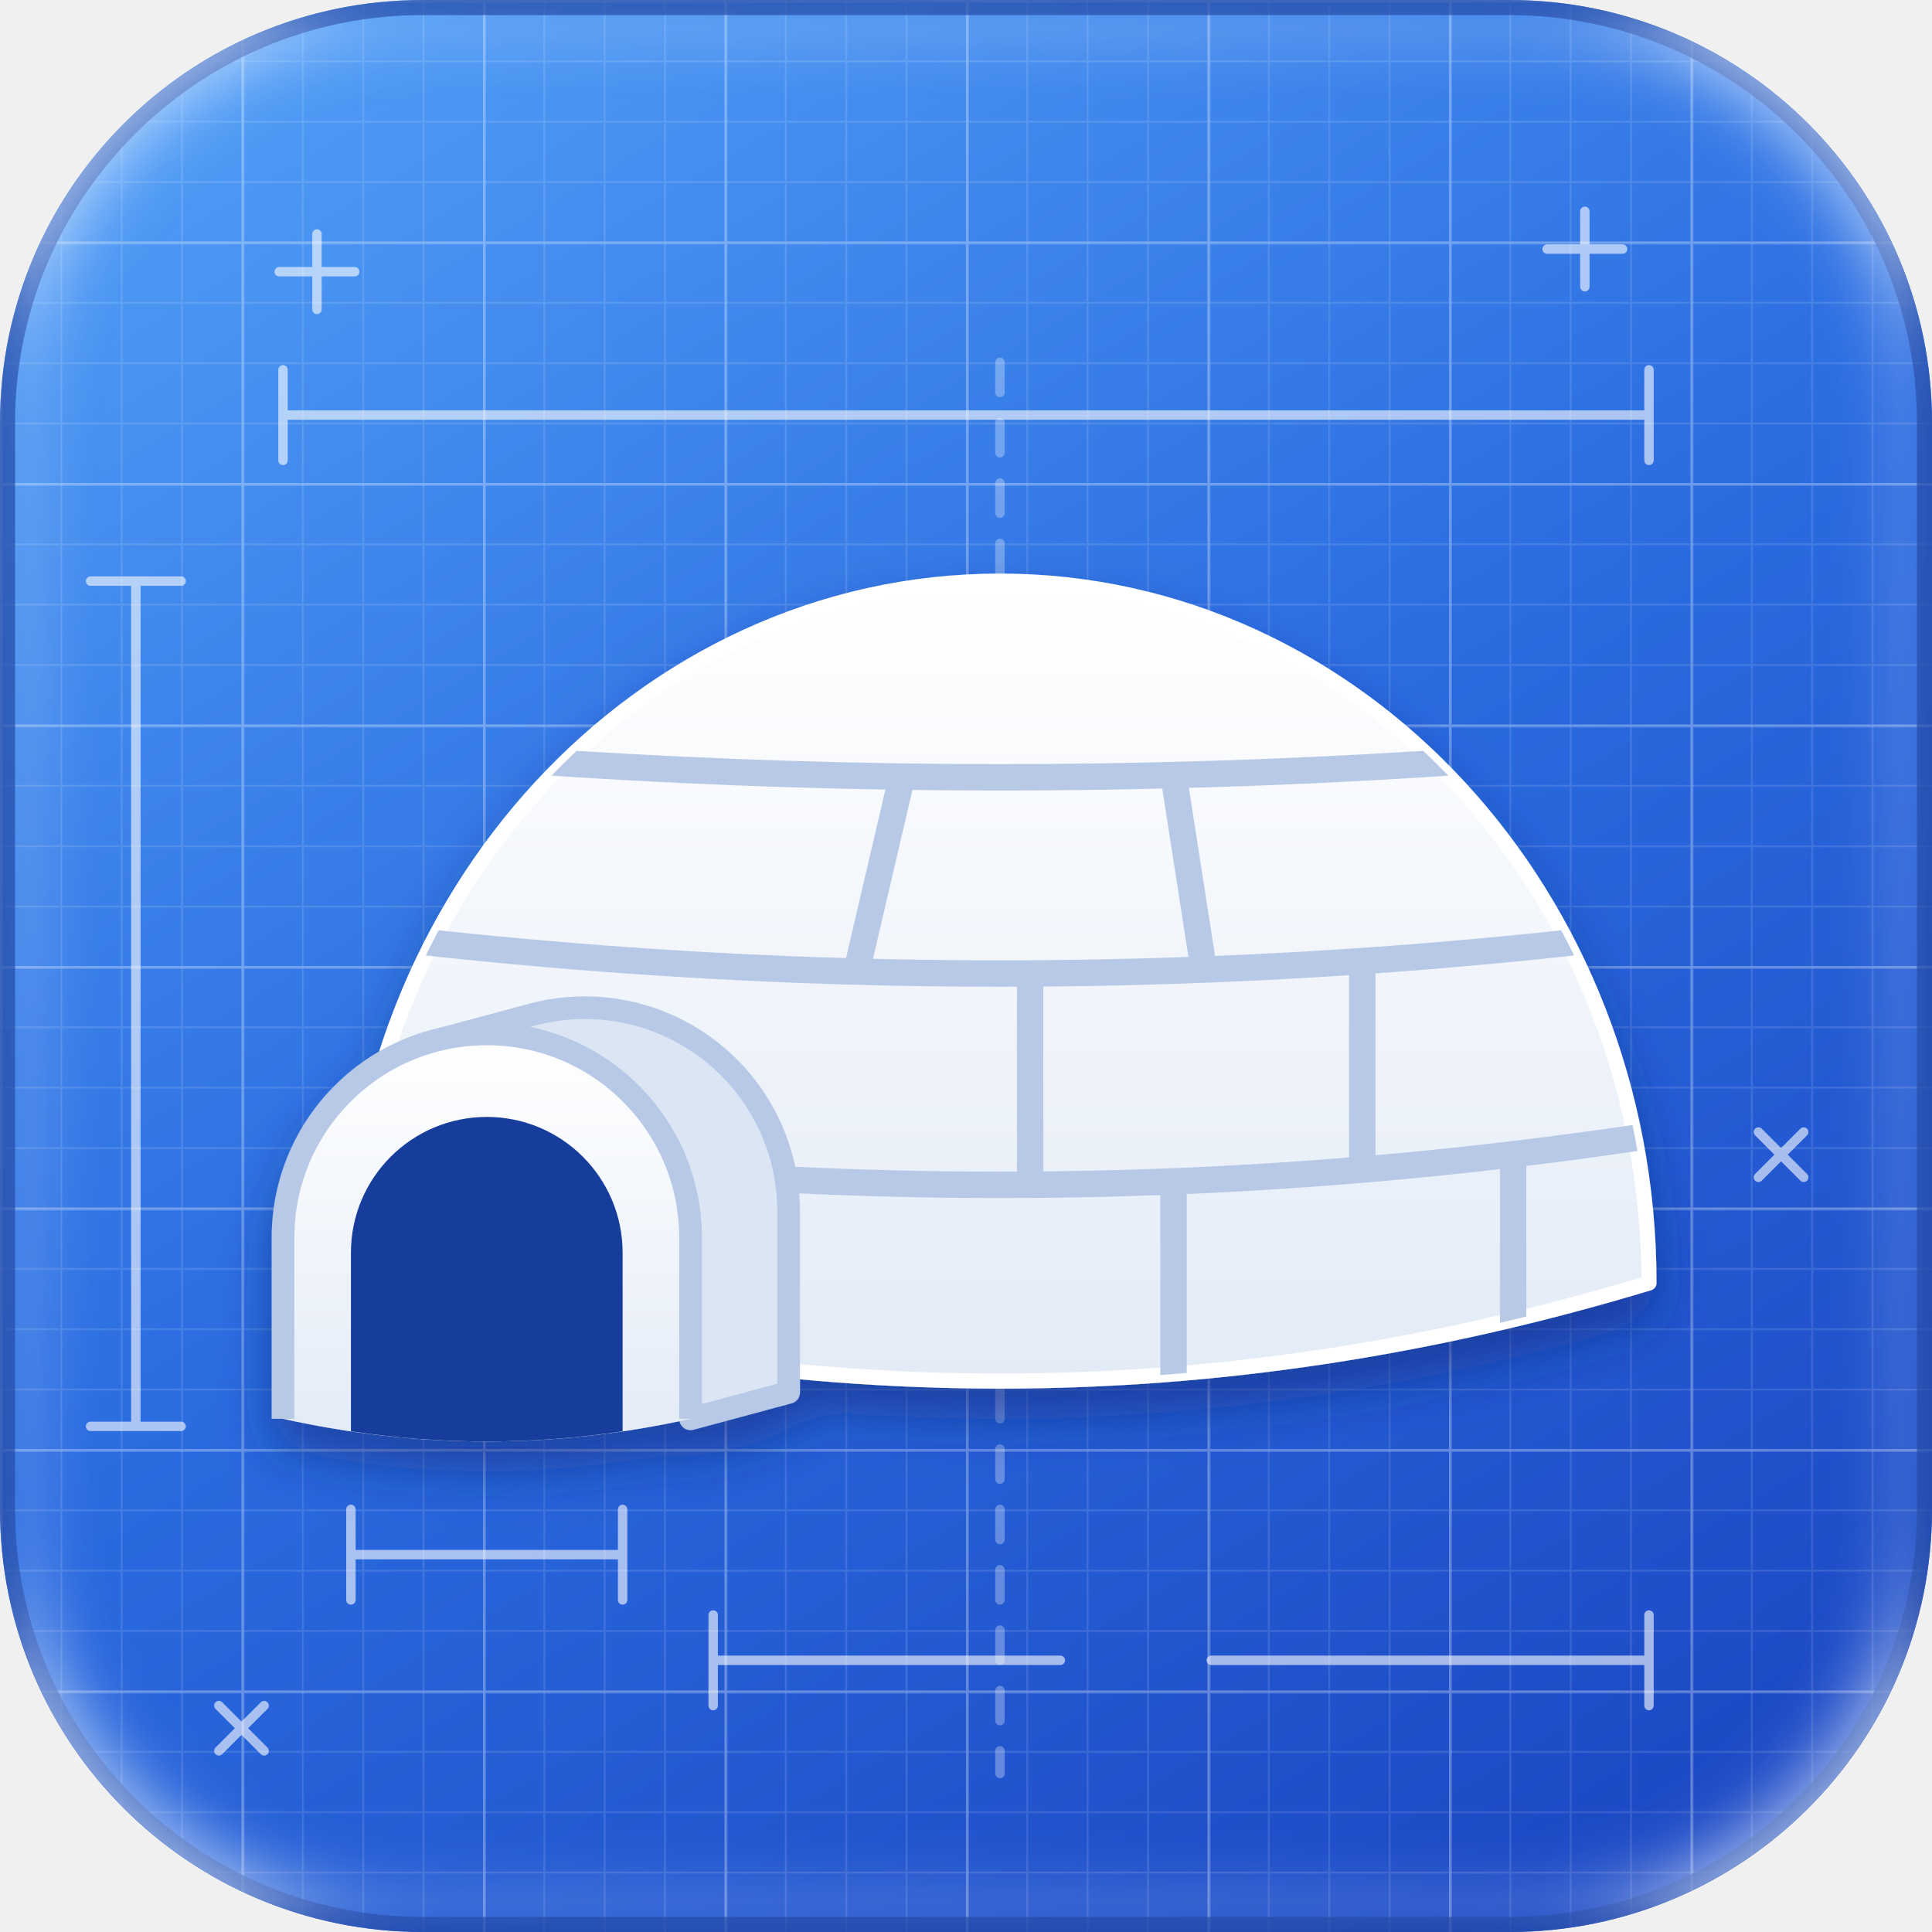
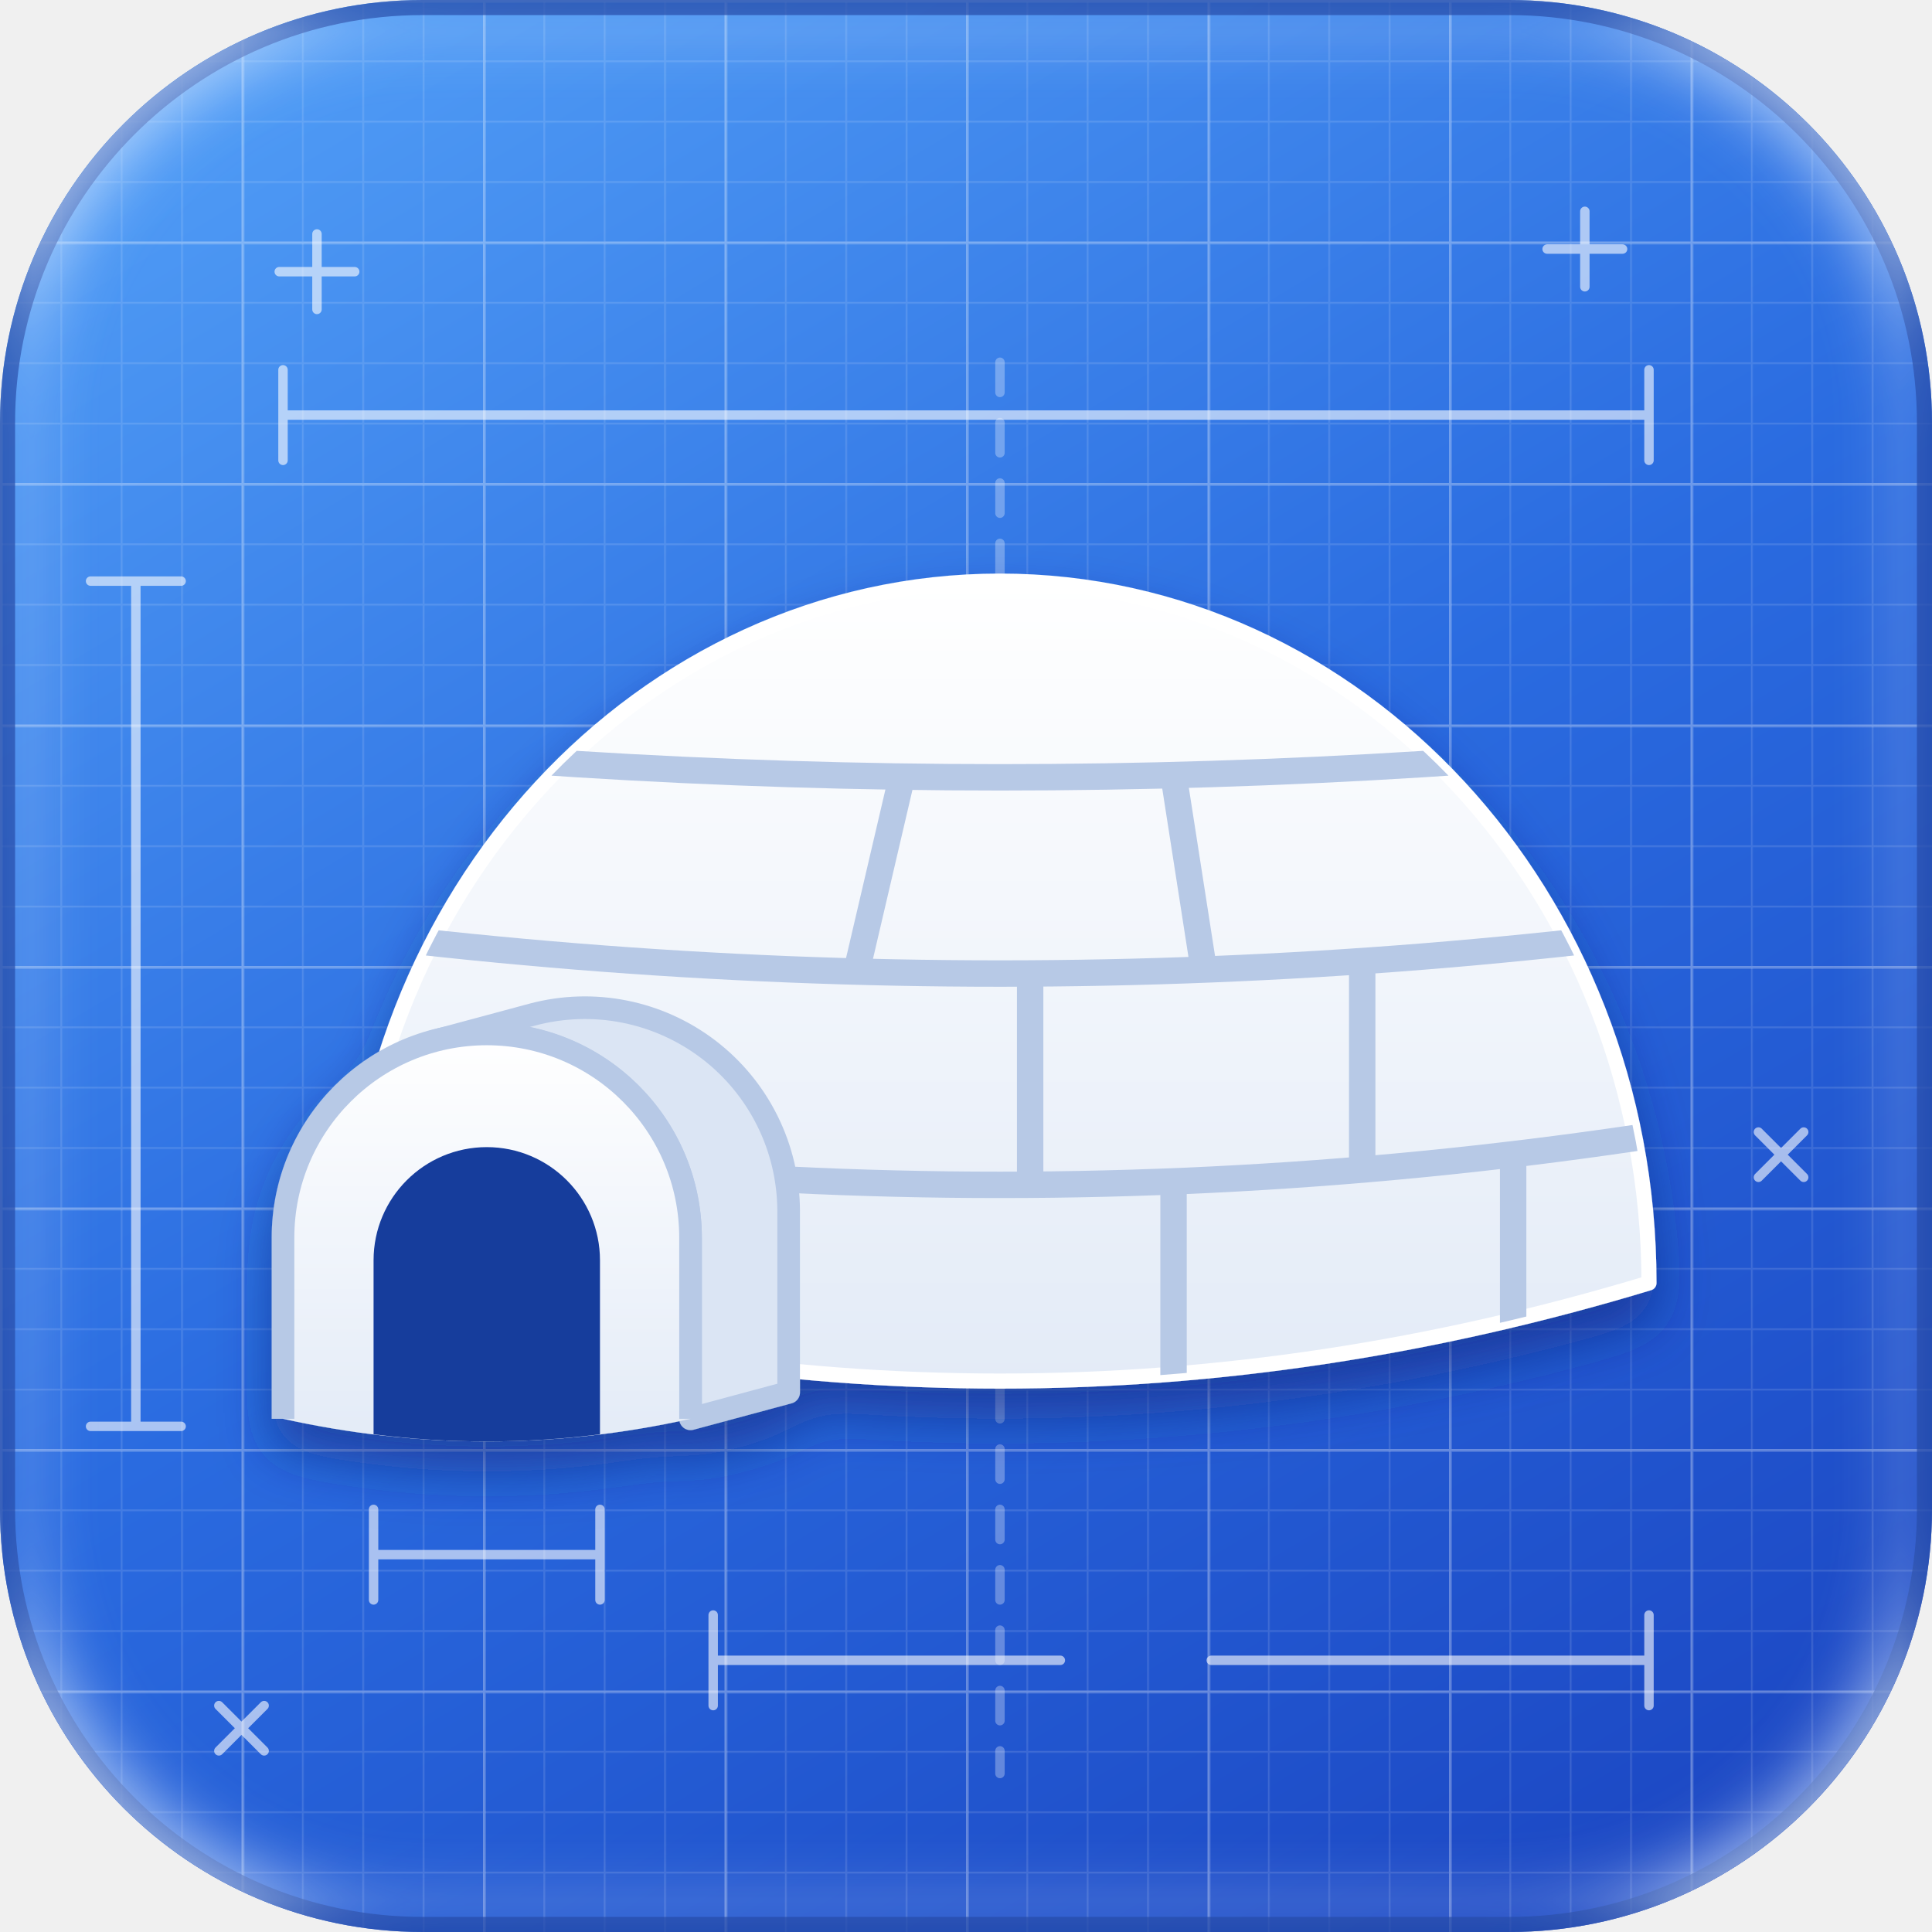
<svg xmlns="http://www.w3.org/2000/svg" viewBox="0 0 512 512">
  <defs>
    <clipPath id="tile">
      <rect width="512" height="512" rx="112" />
    </clipPath>
    <linearGradient id="paper" x1="0.2" y1="0" x2="0.8" y2="1">
      <stop offset="0" stop-color="#4f9bf5" />
      <stop offset="0.5" stop-color="#2a6be0" />
      <stop offset="1" stop-color="#1c48c4" />
    </linearGradient>
    <pattern id="grid-minor" width="16" height="16" patternUnits="userSpaceOnUse">
      <path d="M16 0 H0 V16" fill="none" stroke="#fff" stroke-opacity="0.12" stroke-width="1" />
    </pattern>
    <pattern id="grid-major" width="64" height="64" patternUnits="userSpaceOnUse" x="0" y="0">
      <path d="M64 0 H0 V64" fill="none" stroke="#fff" stroke-opacity="0.22" stroke-width="1.5" />
    </pattern>
    <filter id="edge-glow" x="-10%" y="-10%" width="120%" height="120%">
      <feGaussianBlur stdDeviation="9" />
    </filter>
    <filter id="glyph-shadow" x="-20%" y="-20%" width="140%" height="140%">
      <feDropShadow dx="0" dy="8" stdDeviation="7" flood-color="#0b2a7a" flood-opacity="0.55" />
    </filter>
    <linearGradient id="snow" x1="0" y1="0" x2="0" y2="1">
      <stop offset="0" stop-color="#ffffff" />
      <stop offset="1" stop-color="#e3ebf7" />
    </linearGradient>
    <clipPath id="dome">
      <path d="M112 362 A172 186 0 0 1 456 362 Q284 414 112 362 Z" />
    </clipPath>
  </defs>
  <g clip-path="url(#tile)">
    <rect width="512" height="512" fill="url(#paper)" />
    <rect width="512" height="512" fill="url(#grid-minor)" />
    <rect width="512" height="512" fill="url(#grid-major)" />
    <g fill="none" stroke="#fff" stroke-opacity="0.6" stroke-width="2.5" stroke-linecap="round">
      <path d="M265 96 V470" stroke-dasharray="8 8" stroke-opacity="0.3" />
      <path d="M75 110 H437 M75 98 V122 M437 98 V122" />
      <path d="M36 154 V378 M24 154 H48 M24 378 H48" />
-       <path d="M93 412 H165 M93 400 V424 M165 400 V424" />
+       <path d="M99 412 H159 M99 400 V424 M159 400 V424" />
      <path d="M189 440 H281 M189 428 V452 M321 440 H437 M437 428 V452" />
      <path d="M84 62 V82 M74 72 H94 M420 56 V76 M410 66 H430" />
      <path d="M466 300 l12 12 M478 300 l-12 12 M58 452 l12 12 M70 452 l-12 12" />
    </g>
    <rect x="1" y="1" width="510" height="510" rx="111" fill="none" stroke="#123a9e" stroke-opacity="0.7" stroke-width="6" />
    <rect x="-4" y="-4" width="520" height="520" rx="116" fill="none" stroke="#dbeaff" stroke-opacity="0.8" stroke-width="18" filter="url(#edge-glow)" />
  </g>
  <g filter="url(#glyph-shadow)" transform="translate(-19 -22)" stroke-linejoin="round">
    <path fill="url(#snow)" stroke="#ffffff" stroke-width="4" d="M112 362 A172 186 0 0 1 456 362 Q284 414 112 362 Z" />
    <g fill="none" stroke="#b7c9e6" stroke-width="7" clip-path="url(#dome)">
      <path d="M60 314 Q284.0 358 508 314 M60 262 Q284.0 298 508 262 M60 214 Q284.0 242 508 214" />
      <path d="M330 394.6 L330 332.6 M420 380.2 L420 325.4 M292 338.5 L292 277.5 M380 334.5 L380 274.2 M338.4 281.4 L329.6 224.9 M245.4 281.9 L258.6 225.4" />
    </g>
    <path fill="#dbe5f4" stroke="#b7c9e6" stroke-width="6" d="M134 297.9 L160 290.9 A54 54 0 0 1 228 343 V391 L202 398 V350 A54 54 0 0 0 134 297.9 Z" />
    <path fill="url(#snow)" d="M94 398 V350 A54 54 0 0 1 202 350 V398 Q148 410 94 398 Z" />
    <path fill="none" stroke="#b7c9e6" stroke-width="6" d="M94 398 V350 A54 54 0 0 1 202 350 V398" />
-     <path fill="#163c9c" d="M112 401.3 V354 A36 36 0 0 1 184 354 V401.3 Q148 406.7 112 401.3 Z" />
+     <path fill="#163c9c" d="M118 402.1 V356 A30 30 0 0 1 178 356 V402.1 Q148 405.9 118 402.1 Z" />
  </g>
</svg>
